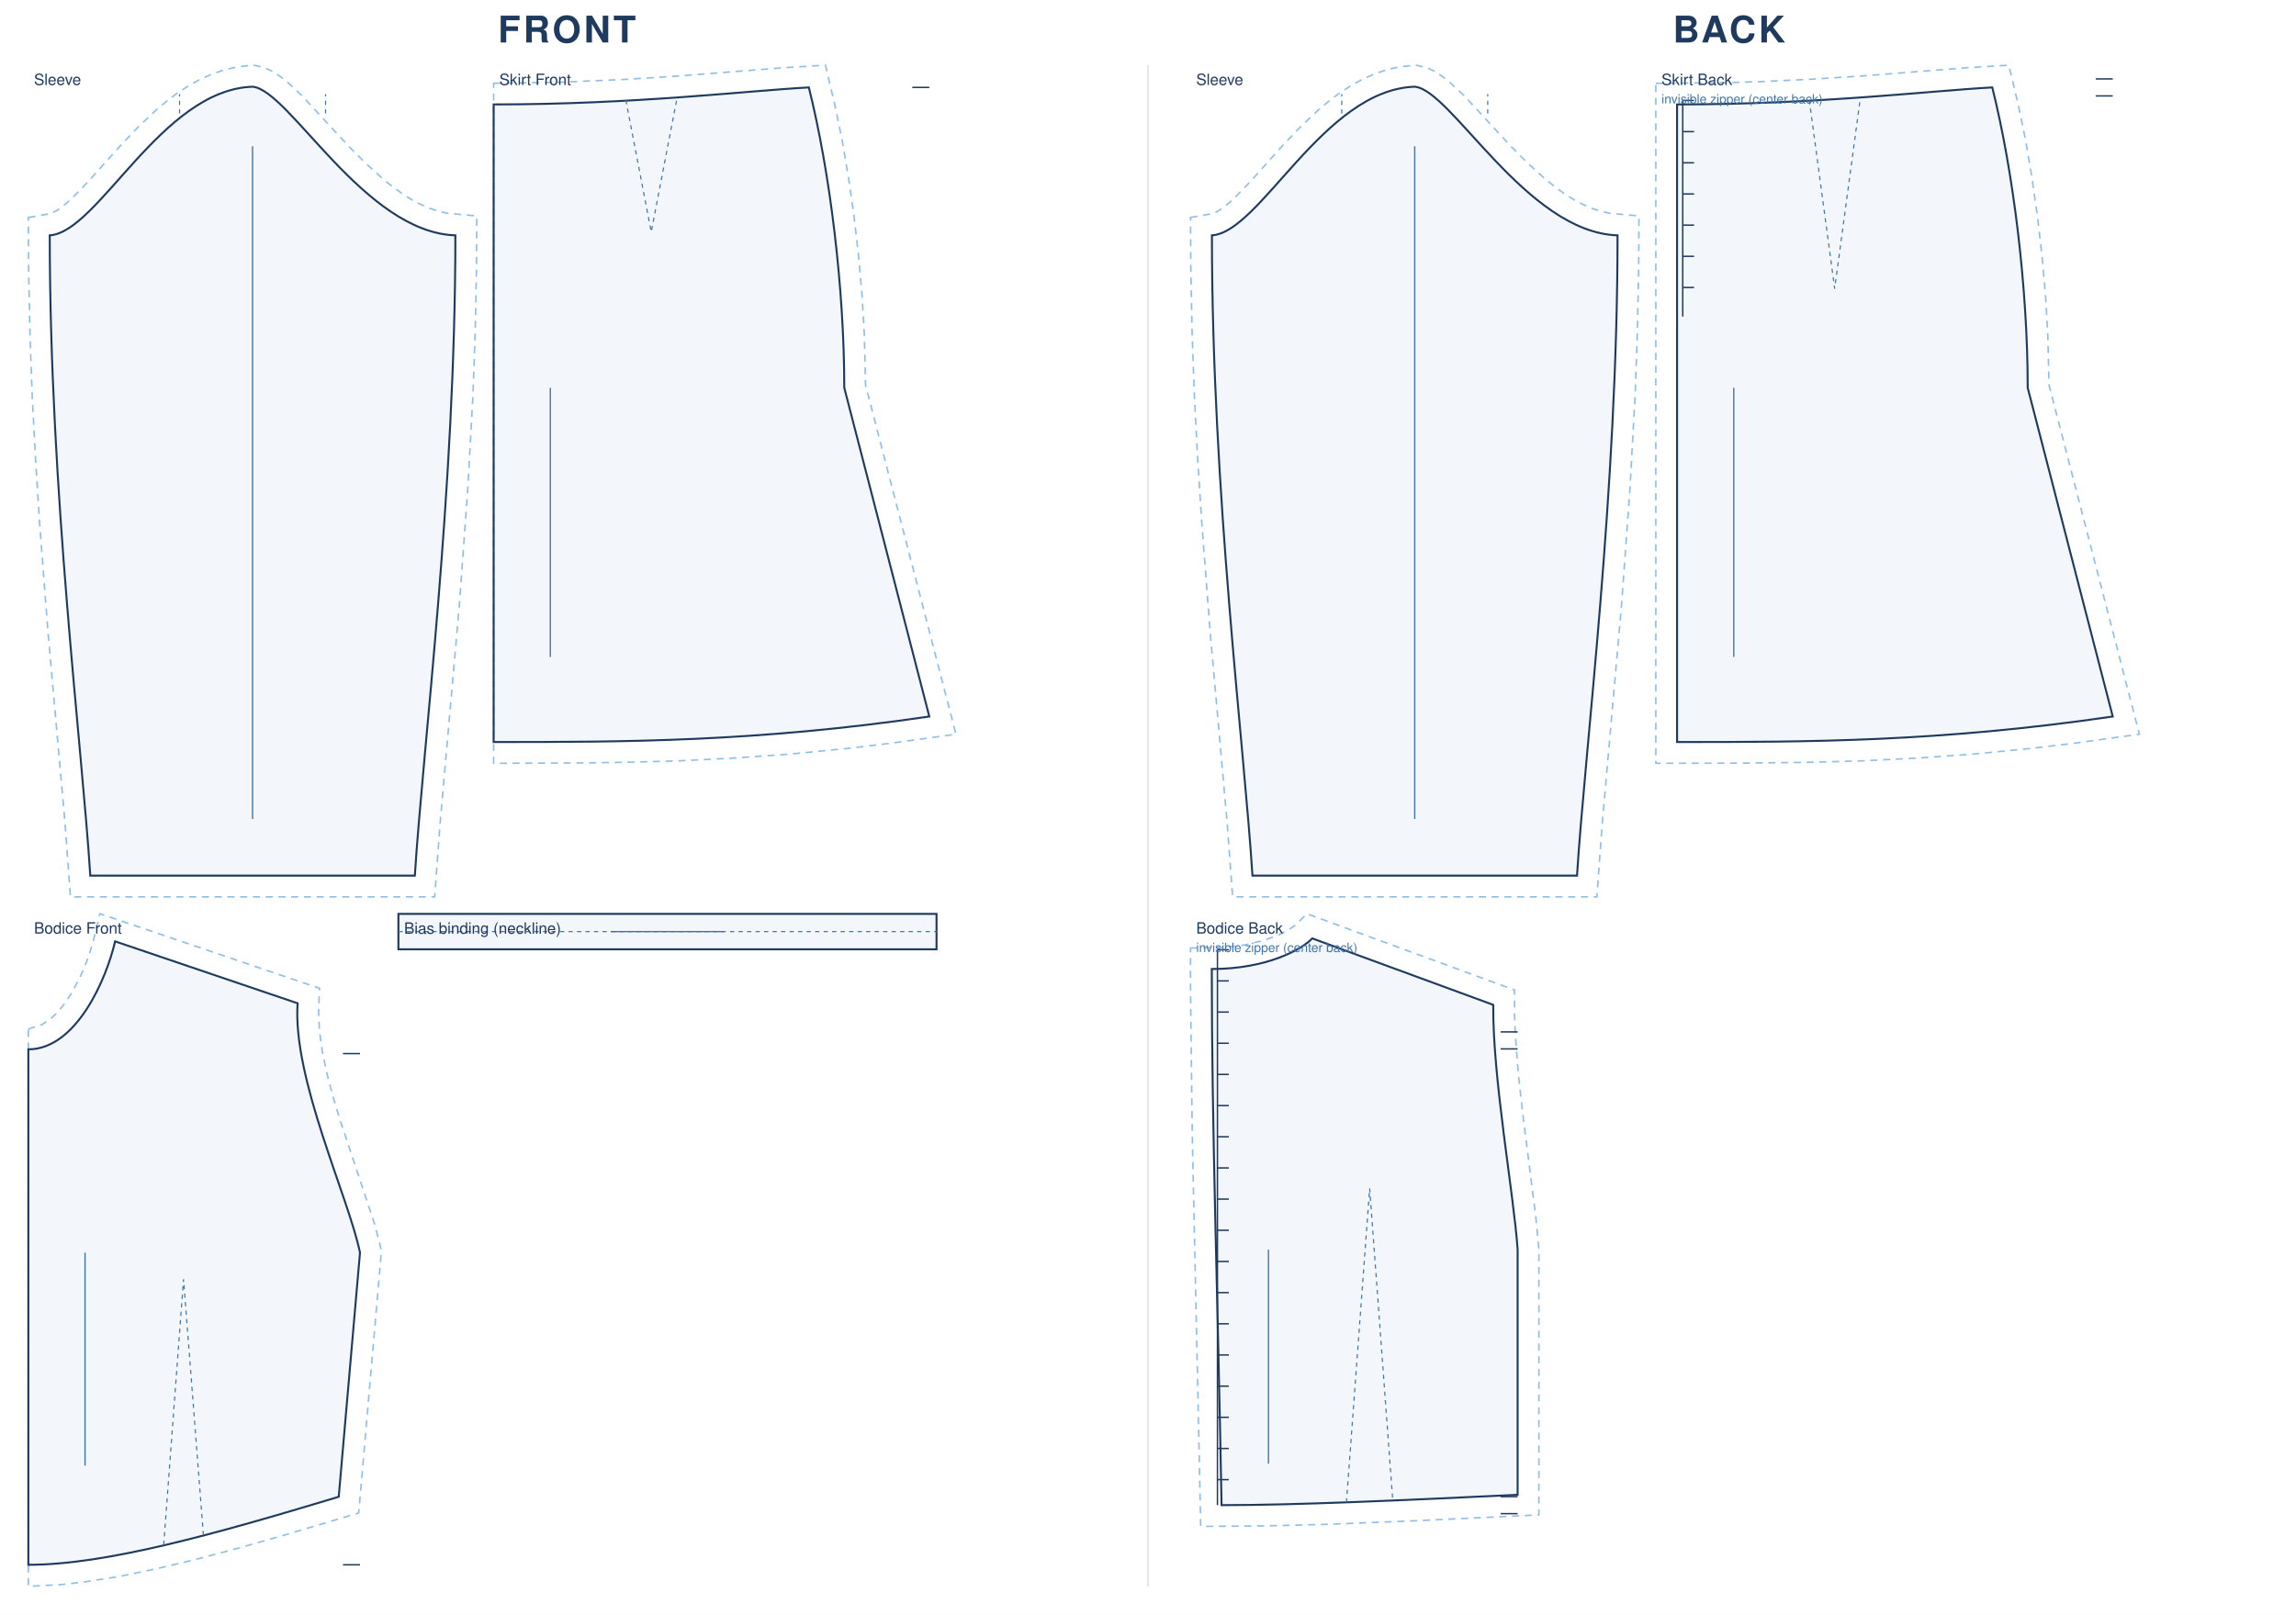
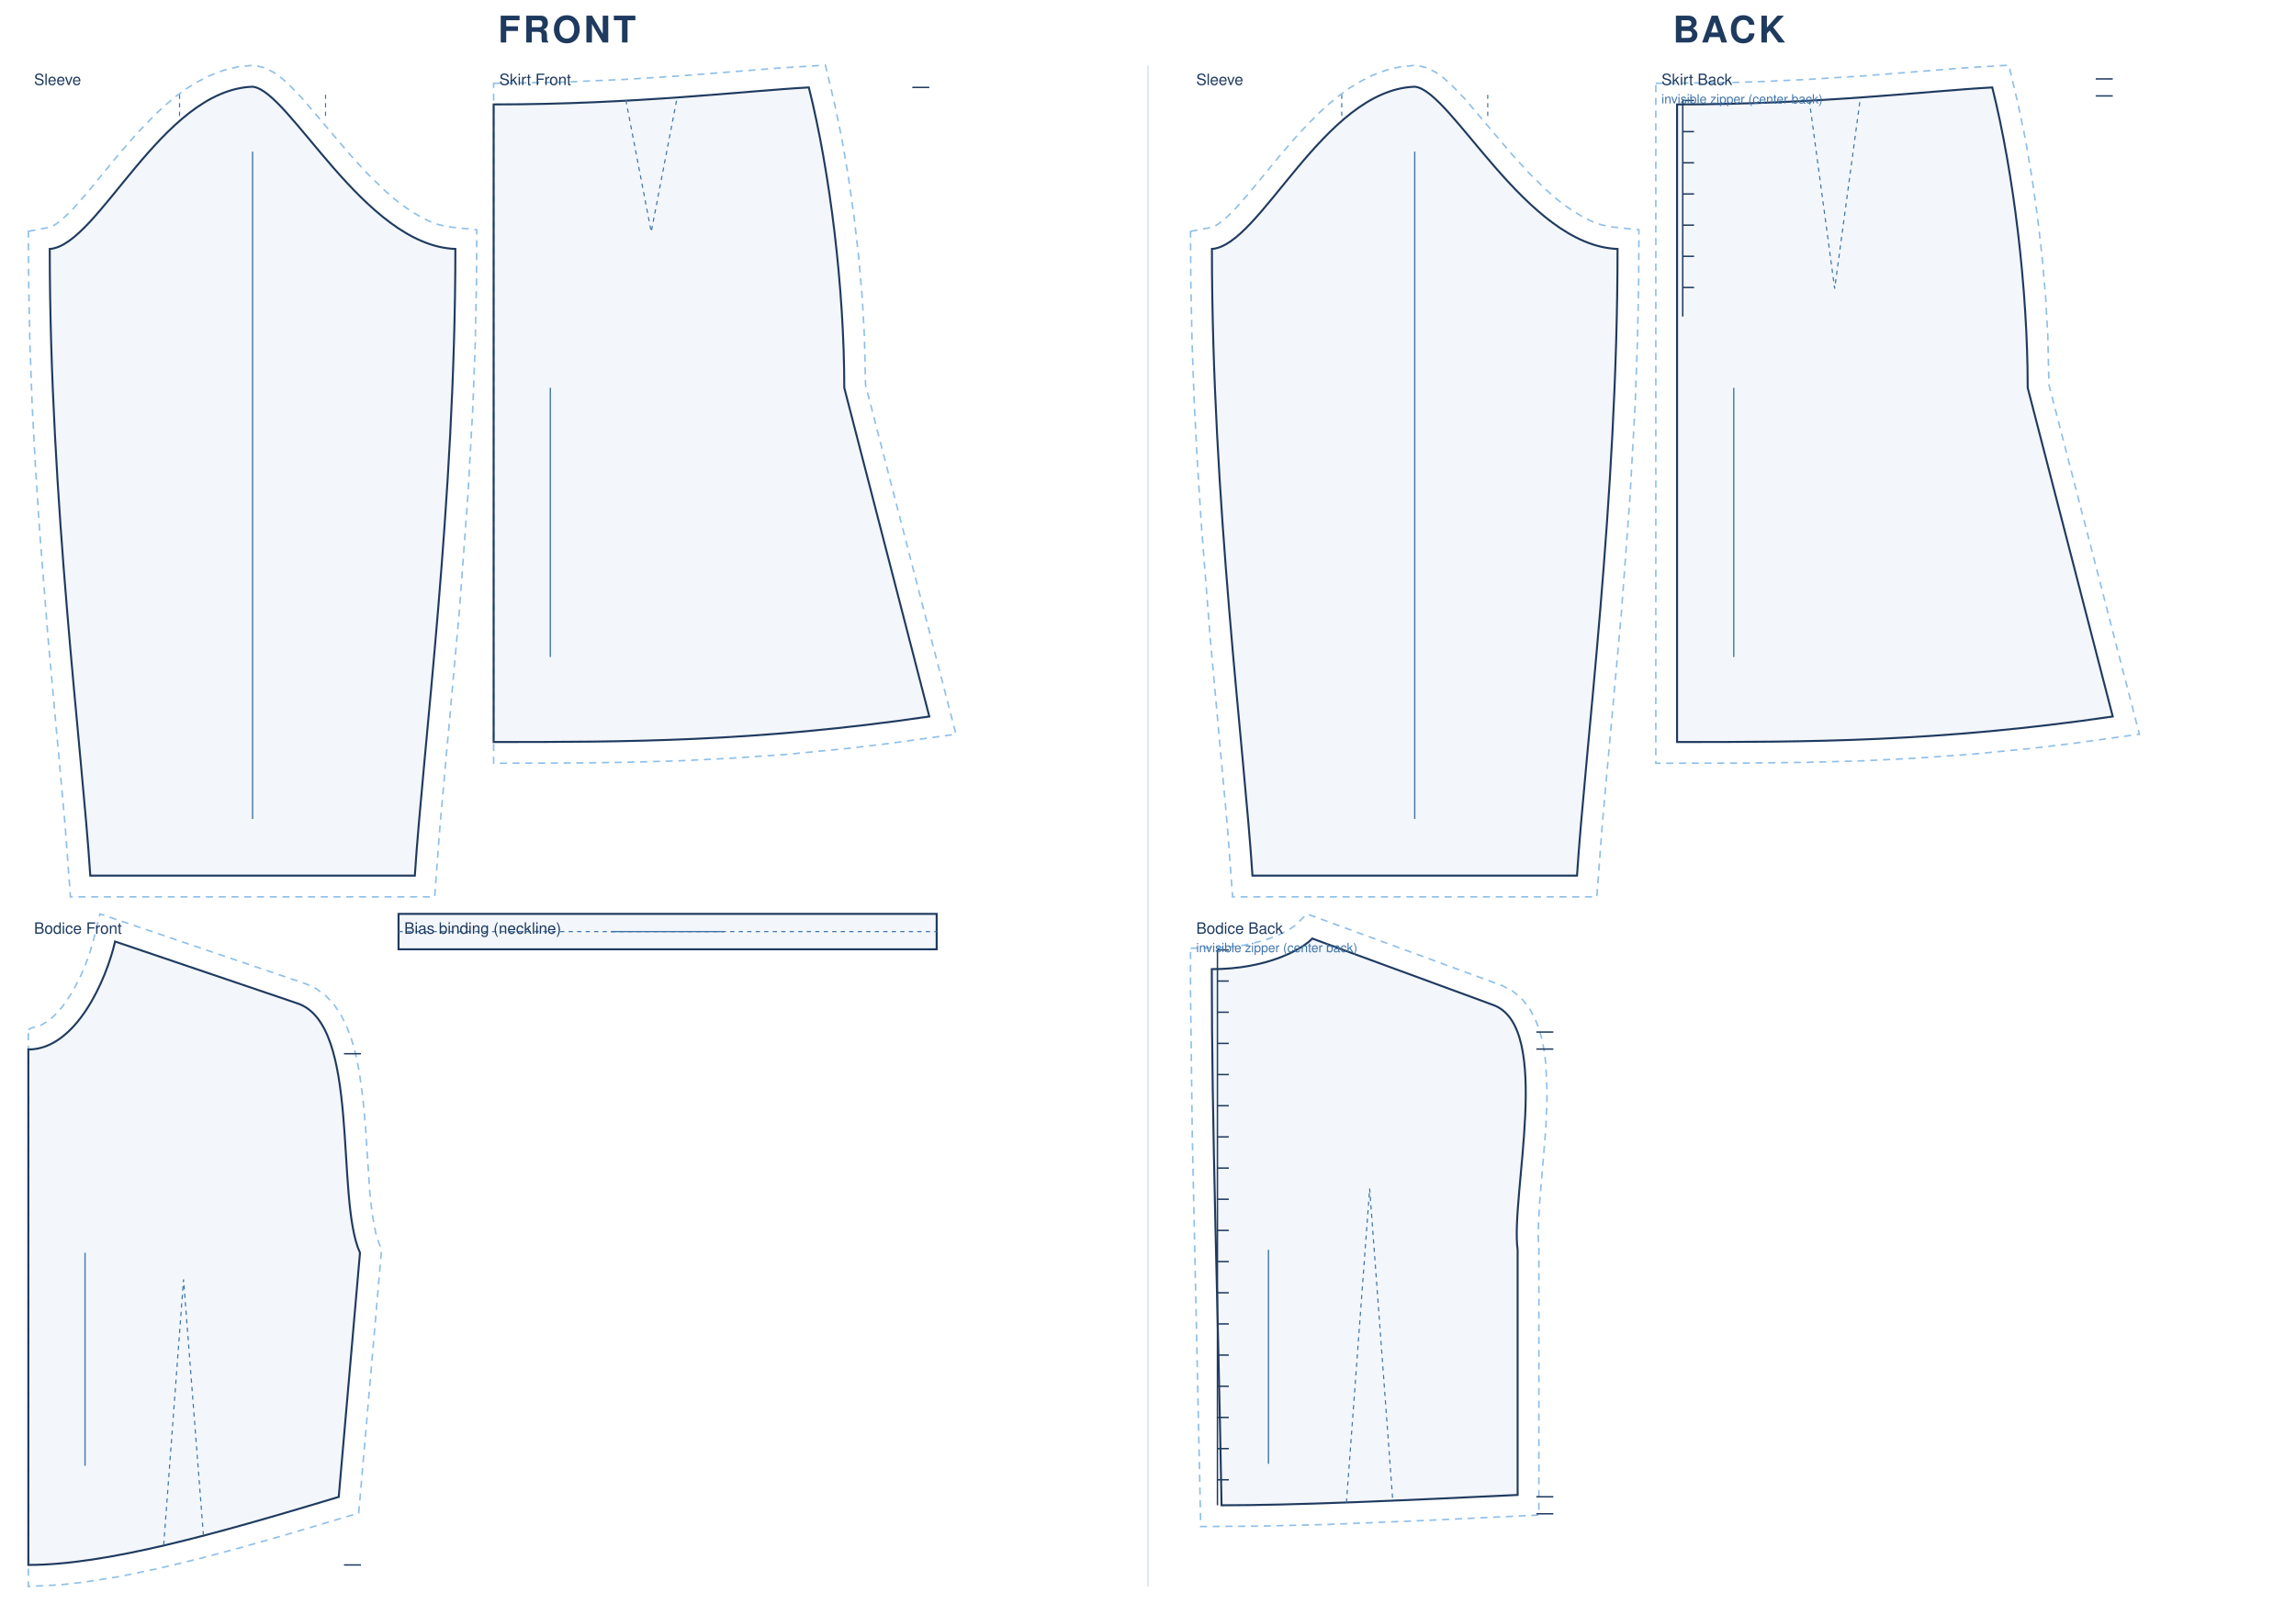
<svg xmlns="http://www.w3.org/2000/svg" viewBox="0 0 1620.0 1139.7" width="100%" role="img">
  <rect width="1620.0" height="1139.7" fill="#fff" />
  <text x="400.0" y="30" text-anchor="middle" font-family="Helvetica,Arial,sans-serif" font-size="26" font-weight="600" letter-spacing="2" fill="#1f3a5f">FRONT</text>
  <g transform="translate(20 46)">
-     <path transform="translate(158.2 15.2)" d="M -158.2 92.3 L -142.8 89.6 L -140.7 88.8 L -137.8 87.2 L -134.2 84.6 L -130.2 81.3 L -125.8 77.1 L -116.1 67.1 L -93.9 42.3 L -81.4 29.1 L -68.0 16.4 L -60.8 10.4 L -53.4 4.7 L -45.5 -0.4 L -37.4 -5.0 L -28.7 -8.9 L -19.7 -12.0 L -10.3 -14.1 L 1.0 -15.2 L 8.3 -13.5 L 14.3 -10.7 L 19.7 -7.1 L 24.8 -3.1 L 34.9 6.4 L 67.9 42.1 L 80.1 54.3 L 92.7 65.7 L 99.1 70.8 L 105.6 75.5 L 112.1 79.6 L 118.5 83.0 L 124.9 85.8 L 131.2 87.9 L 137.4 89.3 L 158.2 91.2 L 158.0 127.6 L 157.1 172.9 L 155.5 217.7 L 151.9 283.2 L 145.9 365.9 L 132.3 520.1 L 128.5 571.8 L -128.5 571.8 L -132.3 520.1 L -144.3 385.5 L -150.5 304.5 L -153.2 261.7 L -155.5 217.7 L -157.1 172.9 L -158.0 127.6 Z" fill="none" stroke="#8fbfe8" stroke-width="1.1" stroke-dasharray="5 4" />
-     <path transform="translate(158.2 15.2)" d="M -143.1 104.9 C -108.8 102.8 -64.4 2.1 0.0 0.0 C 25.8 2.1 78.7 102.8 143.1 104.9 C 143.1 285.6 120.2 466.4 114.5 556.8 L -114.5 556.8 C -120.2 466.4 -143.1 285.6 -143.1 104.9 Z" fill="rgba(63,116,168,.06)" stroke="#1f3a5f" stroke-width="1.4" />
-     <path transform="translate(158.2 15.2)" d="M -51.5 18.9 L -51.5 5.2 M 51.5 18.9 L 51.5 5.2" fill="none" stroke="#3f74a8" stroke-width="0.8" stroke-dasharray="3 3" />
-     <line transform="translate(158.2 15.2)" x1="0.0" y1="42.0" x2="0.0" y2="516.8" stroke="#3f74a8" stroke-width="0.9" />
+     <path transform="translate(158.2 15.2)" d="M -158.2 102.1 L -143.1 99.2 L -141.1 98.4 L -138.3 96.7 L -134.7 93.9 L -130.7 90.2 L -126.2 85.7 L -116.5 74.6 L -94.3 47.6 L -81.9 33.3 L -68.5 19.4 L -61.3 12.8 L -53.9 6.7 L -46.1 1.0 L -37.8 -4.0 L -29.2 -8.3 L -20.1 -11.7 L -10.5 -14.0 L 1.1 -15.2 L 8.6 -13.3 L 14.8 -10.2 L 20.2 -6.3 L 25.3 -1.9 L 35.3 8.5 L 68.3 47.4 L 80.5 60.8 L 93.2 73.2 L 99.6 78.8 L 106.1 83.9 L 112.6 88.3 L 119.0 92.1 L 125.3 95.2 L 131.5 97.4 L 137.6 98.8 L 158.2 101.0 L 158.0 136.8 L 157.1 181.1 L 155.5 224.9 L 151.9 289.1 L 145.9 370.1 L 132.3 520.9 L 128.5 571.8 L -128.5 571.8 L -132.3 520.9 L -144.3 389.2 L -150.5 309.9 L -153.2 268.0 L -155.5 224.9 L -157.1 181.1 L -158.0 136.8 Z" fill="none" stroke="#8fbfe8" stroke-width="1.1" stroke-dasharray="5 4" />
+     <path transform="translate(158.2 15.2)" d="M -143.1 114.5 C -108.8 112.2 -64.4 2.3 0.0 0.0 C 25.8 2.3 78.7 112.2 143.1 114.5 C 143.1 291.4 120.2 468.3 114.5 556.8 L -114.5 556.8 C -120.2 468.3 -143.1 291.4 -143.1 114.5 Z" fill="rgba(63,116,168,.06)" stroke="#1f3a5f" stroke-width="1.4" />
+     <path transform="translate(158.2 15.2)" d="M -51.5 20.6 L -51.5 5.7 M 51.5 20.6 L 51.5 5.7" fill="none" stroke="#3f74a8" stroke-width="0.8" stroke-dasharray="3 3" />
+     <line transform="translate(158.2 15.2)" x1="0.0" y1="45.8" x2="0.0" y2="516.8" stroke="#3f74a8" stroke-width="0.9" />
    <text transform="translate(158.2 15.2)" x="-154.2" y="-1.2" font-family="Helvetica,Arial,sans-serif" font-size="11" fill="#1f3a5f">Sleeve</text>
    <path transform="translate(328.3 27.7)" d="M 0.0 -14.9 L 47.7 -15.7 L 91.5 -17.6 L 131.0 -20.1 L 203.1 -25.8 L 234.1 -27.7 L 240.7 0.2 L 245.9 25.3 L 250.4 51.8 L 254.3 79.2 L 257.5 107.2 L 260.0 135.4 L 261.6 163.5 L 262.4 198.0 L 326.2 444.5 L 279.2 451.0 L 250.0 454.5 L 208.2 458.6 L 168.4 461.4 L 130.4 463.3 L 93.7 464.3 L 58.1 464.8 L 0.0 465.0 Z" fill="none" stroke="#8fbfe8" stroke-width="1.1" stroke-dasharray="5 4" />
    <path transform="translate(328.3 27.7)" d="M 0.0 0.0 C 100.1 0.0 178.0 -9.6 222.4 -12.0 C 237.4 48.0 247.4 130.0 247.4 200.0 L 307.4 432.0 C 184.5 450.0 92.2 450.0 0.0 450.0 L 0.0 0.0 Z" fill="rgba(63,116,168,.06)" stroke="#1f3a5f" stroke-width="1.4" />
    <path transform="translate(328.3 27.7)" d="M 93.3 -3.0 L 111.2 90.0 L 129.1 -3.0" fill="none" stroke="#3f74a8" stroke-width="0.8" stroke-dasharray="3 3" />
    <path transform="translate(328.3 27.7)" d="M 307.4 -12.0 L 295.4 -12.0" fill="none" stroke="#1f3a5f" stroke-width="1.0" />
    <line transform="translate(328.3 27.7)" x1="40.0" y1="200.0" x2="40.0" y2="390.0" stroke="#3f74a8" stroke-width="0.9" />
    <text transform="translate(328.3 27.7)" x="4.0" y="-13.7" font-family="Helvetica,Arial,sans-serif" font-size="11" fill="#1f3a5f">Skirt Front</text>
-     <path transform="translate(0.0 618.4)" d="M 0.0 62.1 L 2.3 61.0 L 6.9 59.9 L 9.2 58.9 L 14.0 56.0 L 16.4 54.0 L 18.9 51.7 L 23.8 46.3 L 30.6 36.4 L 36.5 25.2 L 39.9 17.5 L 42.7 10.0 L 45.8 -0.3 L 50.5 -19.5 L 205.4 33.1 L 204.8 50.6 L 205.4 63.4 L 207.4 77.5 L 210.5 92.6 L 214.6 108.4 L 219.4 124.4 L 244.1 198.9 L 247.4 211.1 L 249.1 218.7 L 233.1 403.4 L 180.4 419.1 L 149.4 427.9 L 119.7 435.8 L 91.3 442.6 L 64.4 448.2 L 38.9 452.2 L 22.8 454.0 L 0.0 455.2 L 0.0 89.8 Z" fill="none" stroke="#8fbfe8" stroke-width="1.1" stroke-dasharray="5 4" />
-     <path transform="translate(0.0 618.4)" d="M 0.0 76.2 C 33.7 76.2 55.1 26.7 61.2 0.0 L 190.0 43.7 C 186.2 96.5 226.1 181.0 234.0 219.7 L 219.0 392.0 C 131.4 418.4 54.8 440.0 0.0 440.0 C 0.0 294.5 0.0 185.3 0.0 76.2 Z" fill="rgba(63,116,168,.06)" stroke="#1f3a5f" stroke-width="1.4" />
-     <path transform="translate(0.0 618.4)" d="M 95.5 425.9 L 109.5 238.5 L 123.5 418.8" fill="none" stroke="#3f74a8" stroke-width="0.8" stroke-dasharray="3 3" />
-     <path transform="translate(0.0 618.4)" d="M 234.0 79.2 L 222.0 79.2 M 234.0 440.0 L 222.0 440.0" fill="none" stroke="#1f3a5f" stroke-width="1.0" />
-     <line transform="translate(0.0 618.4)" x1="40.0" y1="219.7" x2="40.0" y2="370.0" stroke="#3f74a8" stroke-width="0.9" />
-     <text transform="translate(0.0 618.4)" x="4.0" y="-5.5" font-family="Helvetica,Arial,sans-serif" font-size="11" fill="#1f3a5f">Bodice Front</text>
-     <path transform="translate(261.1 599.0)" d="M 0.0 0.0 L 379.7 0.0 L 379.7 25.0 L 0.0 25.0 Z" fill="rgba(63,116,168,.06)" stroke="#1f3a5f" stroke-width="1.4" />
-     <path transform="translate(261.1 599.0)" d="M 0.0 12.5 L 379.7 12.5" fill="none" stroke="#3f74a8" stroke-width="0.8" stroke-dasharray="3 3" />
-     <line transform="translate(261.1 599.0)" x1="149.8" y1="12.5" x2="229.8" y2="12.5" stroke="#3f74a8" stroke-width="0.9" />
-     <text transform="translate(261.1 599.0)" x="4.0" y="14.0" font-family="Helvetica,Arial,sans-serif" font-size="11" fill="#1f3a5f">Bias binding (neckline)</text>
+     <path transform="translate(0.0 618.5)" d="M 0.0 62.1 L 2.3 61.0 L 6.9 59.9 L 9.2 58.9 L 14.0 56.0 L 16.4 54.0 L 18.9 51.7 L 23.8 46.3 L 30.6 36.4 L 36.5 25.2 L 39.9 17.5 L 42.7 10.0 L 45.8 -0.3 L 50.5 -19.5 L 195.6 29.8 L 203.0 33.2 L 210.0 38.4 L 215.8 44.7 L 220.5 51.7 L 224.3 59.3 L 227.4 67.3 L 230.0 75.6 L 232.0 84.4 L 233.7 93.4 L 236.2 112.0 L 237.9 131.1 L 240.9 176.7 L 242.6 192.2 L 244.9 204.8 L 246.2 209.7 L 249.2 217.6 L 233.1 403.4 L 180.4 419.1 L 149.4 427.9 L 119.7 435.8 L 91.3 442.6 L 64.4 448.2 L 38.9 452.2 L 22.8 454.0 L 0.0 455.2 L 0.0 89.8 Z" fill="none" stroke="#8fbfe8" stroke-width="1.1" stroke-dasharray="5 4" />
+     <path transform="translate(0.0 618.5)" d="M 0.0 76.2 C 33.7 76.2 55.1 26.7 61.2 0.0 L 190.0 43.7 C 234.7 58.9 216.4 181.0 234.0 219.7 L 219.0 392.0 C 131.4 418.4 54.8 440.0 0.0 440.0 C 0.0 294.5 0.0 185.3 0.0 76.2 Z" fill="rgba(63,116,168,.06)" stroke="#1f3a5f" stroke-width="1.4" />
+     <path transform="translate(0.0 618.5)" d="M 95.5 425.9 L 109.5 238.5 L 123.5 418.8" fill="none" stroke="#3f74a8" stroke-width="0.8" stroke-dasharray="3 3" />
+     <path transform="translate(0.0 618.5)" d="M 234.7 79.2 L 222.7 79.2 M 234.7 440.0 L 222.7 440.0" fill="none" stroke="#1f3a5f" stroke-width="1.0" />
+     <line transform="translate(0.0 618.5)" x1="40.0" y1="219.7" x2="40.0" y2="370.0" stroke="#3f74a8" stroke-width="0.9" />
+     <text transform="translate(0.0 618.5)" x="4.0" y="-5.5" font-family="Helvetica,Arial,sans-serif" font-size="11" fill="#1f3a5f">Bodice Front</text>
+     <path transform="translate(261.2 599.0)" d="M 0.0 0.0 L 379.7 0.0 L 379.7 25.0 L 0.0 25.0 Z" fill="rgba(63,116,168,.06)" stroke="#1f3a5f" stroke-width="1.4" />
+     <path transform="translate(261.2 599.0)" d="M 0.0 12.5 L 379.7 12.5" fill="none" stroke="#3f74a8" stroke-width="0.8" stroke-dasharray="3 3" />
+     <line transform="translate(261.2 599.0)" x1="149.8" y1="12.5" x2="229.8" y2="12.5" stroke="#3f74a8" stroke-width="0.9" />
+     <text transform="translate(261.2 599.0)" x="4.0" y="14.0" font-family="Helvetica,Arial,sans-serif" font-size="11" fill="#1f3a5f">Bias binding (neckline)</text>
  </g>
  <text x="1220.0" y="30" text-anchor="middle" font-family="Helvetica,Arial,sans-serif" font-size="26" font-weight="600" letter-spacing="2" fill="#1f3a5f">BACK</text>
  <g transform="translate(840 46)">
-     <path transform="translate(158.2 15.2)" d="M -158.2 92.3 L -142.8 89.6 L -140.7 88.8 L -137.8 87.2 L -134.2 84.6 L -130.2 81.3 L -125.8 77.1 L -116.1 67.1 L -93.9 42.3 L -81.4 29.1 L -68.0 16.4 L -60.8 10.4 L -53.4 4.7 L -45.5 -0.4 L -37.4 -5.0 L -28.7 -8.9 L -19.7 -12.0 L -10.3 -14.1 L 1.0 -15.2 L 8.3 -13.5 L 14.3 -10.7 L 19.7 -7.1 L 24.8 -3.1 L 34.9 6.4 L 67.9 42.1 L 80.1 54.3 L 92.7 65.7 L 99.1 70.8 L 105.6 75.5 L 112.1 79.6 L 118.5 83.0 L 124.9 85.8 L 131.2 87.9 L 137.4 89.3 L 158.2 91.2 L 158.0 127.6 L 157.1 172.9 L 155.5 217.7 L 151.9 283.2 L 145.9 365.9 L 132.3 520.1 L 128.5 571.8 L -128.5 571.8 L -132.3 520.1 L -144.3 385.5 L -150.5 304.5 L -153.2 261.7 L -155.5 217.7 L -157.1 172.9 L -158.0 127.6 Z" fill="none" stroke="#8fbfe8" stroke-width="1.1" stroke-dasharray="5 4" />
-     <path transform="translate(158.2 15.2)" d="M -143.1 104.9 C -108.8 102.8 -64.4 2.1 0.0 0.0 C 25.8 2.1 78.7 102.8 143.1 104.9 C 143.1 285.6 120.2 466.4 114.5 556.8 L -114.5 556.8 C -120.2 466.4 -143.1 285.6 -143.1 104.9 Z" fill="rgba(63,116,168,.06)" stroke="#1f3a5f" stroke-width="1.4" />
-     <path transform="translate(158.2 15.2)" d="M -51.5 18.9 L -51.5 5.2 M 51.5 18.9 L 51.5 5.2" fill="none" stroke="#3f74a8" stroke-width="0.8" stroke-dasharray="3 3" />
-     <line transform="translate(158.2 15.2)" x1="0.0" y1="42.0" x2="0.0" y2="516.8" stroke="#3f74a8" stroke-width="0.9" />
+     <path transform="translate(158.2 15.2)" d="M -158.2 102.1 L -143.1 99.2 L -141.1 98.4 L -138.3 96.7 L -134.7 93.9 L -130.7 90.2 L -126.2 85.7 L -116.5 74.6 L -94.3 47.6 L -81.9 33.3 L -68.5 19.4 L -61.3 12.8 L -53.9 6.7 L -46.1 1.0 L -37.8 -4.0 L -29.2 -8.3 L -20.1 -11.7 L -10.5 -14.0 L 1.1 -15.2 L 8.6 -13.3 L 14.8 -10.2 L 20.2 -6.3 L 25.3 -1.9 L 35.3 8.5 L 68.3 47.4 L 80.5 60.8 L 93.2 73.2 L 99.6 78.8 L 106.1 83.9 L 112.6 88.3 L 119.0 92.1 L 125.3 95.2 L 131.5 97.4 L 137.6 98.8 L 158.2 101.0 L 158.0 136.8 L 157.1 181.1 L 155.5 224.9 L 151.9 289.1 L 145.9 370.1 L 132.3 520.9 L 128.5 571.8 L -128.5 571.8 L -132.3 520.9 L -144.3 389.2 L -150.5 309.9 L -153.2 268.0 L -155.5 224.9 L -157.1 181.1 L -158.0 136.8 Z" fill="none" stroke="#8fbfe8" stroke-width="1.1" stroke-dasharray="5 4" />
+     <path transform="translate(158.2 15.2)" d="M -143.1 114.5 C -108.8 112.2 -64.4 2.3 0.0 0.0 C 25.8 2.3 78.7 112.2 143.1 114.5 C 143.1 291.4 120.2 468.3 114.5 556.8 L -114.5 556.8 C -120.2 468.3 -143.1 291.4 -143.1 114.5 Z" fill="rgba(63,116,168,.06)" stroke="#1f3a5f" stroke-width="1.4" />
+     <path transform="translate(158.2 15.2)" d="M -51.5 20.6 L -51.5 5.7 M 51.5 20.6 L 51.5 5.7" fill="none" stroke="#3f74a8" stroke-width="0.8" stroke-dasharray="3 3" />
+     <line transform="translate(158.2 15.2)" x1="0.0" y1="45.8" x2="0.0" y2="516.8" stroke="#3f74a8" stroke-width="0.9" />
    <text transform="translate(158.2 15.2)" x="-154.2" y="-1.2" font-family="Helvetica,Arial,sans-serif" font-size="11" fill="#1f3a5f">Sleeve</text>
    <path transform="translate(343.3 27.7)" d="M -15.0 -14.9 L 36.1 -15.4 L 59.0 -16.1 L 91.5 -17.6 L 131.0 -20.1 L 203.1 -25.8 L 234.1 -27.7 L 240.7 0.2 L 245.9 25.3 L 250.4 51.8 L 254.3 79.2 L 257.5 107.2 L 260.0 135.4 L 261.6 163.5 L 262.4 198.0 L 326.2 444.5 L 279.2 451.0 L 250.0 454.5 L 208.2 458.6 L 168.4 461.4 L 130.4 463.3 L 93.7 464.3 L 46.3 464.9 L -15.0 465.0 Z" fill="none" stroke="#8fbfe8" stroke-width="1.1" stroke-dasharray="5 4" />
    <path transform="translate(343.3 27.7)" d="M 0.0 0.0 C 100.1 0.0 178.0 -9.6 222.4 -12.0 C 237.4 48.0 247.4 130.0 247.4 200.0 L 307.4 432.0 C 184.5 450.0 92.2 450.0 0.0 450.0 L 0.0 0.0 Z" fill="rgba(63,116,168,.06)" stroke="#1f3a5f" stroke-width="1.4" />
    <path transform="translate(343.3 27.7)" d="M 93.3 -3.0 L 111.2 130.0 L 129.1 -3.0" fill="none" stroke="#3f74a8" stroke-width="0.8" stroke-dasharray="3 3" />
    <path transform="translate(343.3 27.7)" d="M 307.4 -18.0 L 295.4 -18.0 M 307.4 -6.0 L 295.4 -6.0 M 4.0 -2.8 L 4.0 149.7 M 4.0 -2.8 L 12.0 -2.8 M 4.0 19.2 L 12.0 19.2 M 4.0 41.2 L 12.0 41.2 M 4.0 63.2 L 12.0 63.2 M 4.0 85.2 L 12.0 85.2 M 4.0 107.2 L 12.0 107.2 M 4.0 129.2 L 12.0 129.2" fill="none" stroke="#1f3a5f" stroke-width="1.0" />
    <line transform="translate(343.3 27.7)" x1="40.0" y1="200.0" x2="40.0" y2="390.0" stroke="#3f74a8" stroke-width="0.9" />
    <text transform="translate(343.3 27.7)" x="-11.0" y="-13.7" font-family="Helvetica,Arial,sans-serif" font-size="11" fill="#1f3a5f">Skirt Back</text>
    <text transform="translate(343.3 27.7)" x="-11.0" y="-0.7" font-family="Helvetica,Arial,sans-serif" font-size="9" fill="#3f74a8">invisible zipper (center back)</text>
-     <path transform="translate(15.0 616.3)" d="M -15.0 6.8 L 4.4 6.5 L 12.6 6.0 L 23.9 4.5 L 36.7 1.4 L 47.0 -2.4 L 54.6 -6.3 L 59.1 -9.4 L 67.1 -17.4 L 213.6 36.4 L 213.6 53.3 L 214.1 66.9 L 216.4 96.8 L 220.0 128.6 L 228.5 195.6 L 230.8 219.1 L 230.8 406.9 L 146.3 410.9 L 82.8 413.5 L 35.0 414.7 L -7.8 415.0 L -13.8 136.8 L -15.0 35.8 Z" fill="none" stroke="#8fbfe8" stroke-width="1.1" stroke-dasharray="5 4" />
-     <path transform="translate(15.0 616.3)" d="M 0.0 21.6 C 39.0 21.6 63.8 7.6 70.9 0.0 L 198.6 46.9 C 198.1 98.7 213.3 181.7 215.8 219.7 L 215.8 392.7 C 132.2 396.7 59.1 400.0 6.9 400.0 C 4.2 248.6 0.0 135.1 0.0 21.6 Z" fill="rgba(63,116,168,.06)" stroke="#1f3a5f" stroke-width="1.4" />
-     <path transform="translate(15.0 616.3)" d="M 95.0 398.1 L 111.4 176.5 L 127.7 396.8" fill="none" stroke="#3f74a8" stroke-width="0.8" stroke-dasharray="3 3" />
-     <path transform="translate(15.0 616.3)" d="M 215.8 66.0 L 203.8 66.0 M 215.8 78.0 L 203.8 78.0 M 215.8 394.0 L 203.8 394.0 M 215.8 406.0 L 203.8 406.0 M 4.0 8.0 L 4.0 400.0 M 4.0 8.0 L 12.0 8.0 M 4.0 30.0 L 12.0 30.0 M 4.0 52.0 L 12.0 52.0 M 4.0 74.0 L 12.0 74.0 M 4.0 96.0 L 12.0 96.0 M 4.0 118.0 L 12.0 118.0 M 4.0 140.0 L 12.0 140.0 M 4.0 162.0 L 12.0 162.0 M 4.0 184.0 L 12.0 184.0 M 4.0 206.0 L 12.0 206.0 M 4.0 228.0 L 12.0 228.0 M 4.0 250.0 L 12.0 250.0 M 4.0 272.0 L 12.0 272.0 M 4.0 294.0 L 12.0 294.0 M 4.0 316.0 L 12.0 316.0 M 4.0 338.0 L 12.0 338.0 M 4.0 360.0 L 12.0 360.0 M 4.0 382.0 L 12.0 382.0" fill="none" stroke="#1f3a5f" stroke-width="1.0" />
-     <line transform="translate(15.0 616.3)" x1="40.0" y1="219.7" x2="40.0" y2="370.7" stroke="#3f74a8" stroke-width="0.9" />
-     <text transform="translate(15.0 616.3)" x="-11.0" y="-3.4" font-family="Helvetica,Arial,sans-serif" font-size="11" fill="#1f3a5f">Bodice Back</text>
-     <text transform="translate(15.0 616.3)" x="-11.0" y="9.6" font-family="Helvetica,Arial,sans-serif" font-size="9" fill="#3f74a8">invisible zipper (center back)</text>
+     <path transform="translate(15.0 616.4)" d="M -15.0 6.8 L 4.4 6.5 L 12.6 6.0 L 23.9 4.5 L 36.7 1.4 L 47.0 -2.4 L 54.6 -6.3 L 59.1 -9.4 L 67.1 -17.4 L 204.6 33.1 L 211.8 36.7 L 218.5 42.2 L 223.8 48.7 L 227.8 56.0 L 230.9 63.6 L 233.1 71.7 L 234.7 80.1 L 235.7 88.7 L 236.5 106.8 L 236.5 116.1 L 235.6 135.0 L 231.2 188.2 L 230.2 208.6 L 230.8 219.0 L 230.8 406.9 L 146.3 410.9 L 82.8 413.5 L 35.0 414.7 L -7.8 415.0 L -13.8 136.8 L -15.0 35.8 Z" fill="none" stroke="#8fbfe8" stroke-width="1.1" stroke-dasharray="5 4" />
+     <path transform="translate(15.0 616.4)" d="M 0.0 21.6 C 39.0 21.6 63.8 7.6 70.9 0.0 L 198.6 46.9 C 241.0 62.4 210.6 181.7 215.8 219.7 L 215.8 392.7 C 132.2 396.7 59.1 400.0 6.9 400.0 C 4.2 248.6 0.0 135.1 0.0 21.6 Z" fill="rgba(63,116,168,.06)" stroke="#1f3a5f" stroke-width="1.4" />
+     <path transform="translate(15.0 616.4)" d="M 95.0 398.1 L 111.4 176.5 L 127.7 396.8" fill="none" stroke="#3f74a8" stroke-width="0.8" stroke-dasharray="3 3" />
+     <path transform="translate(15.0 616.4)" d="M 241.0 66.0 L 229.0 66.0 M 241.0 78.0 L 229.0 78.0 M 241.0 394.0 L 229.0 394.0 M 241.0 406.0 L 229.0 406.0 M 4.0 8.0 L 4.0 400.0 M 4.0 8.0 L 12.0 8.0 M 4.0 30.0 L 12.0 30.0 M 4.0 52.0 L 12.0 52.0 M 4.0 74.0 L 12.0 74.0 M 4.0 96.0 L 12.0 96.0 M 4.0 118.0 L 12.0 118.0 M 4.0 140.0 L 12.0 140.0 M 4.0 162.0 L 12.0 162.0 M 4.0 184.0 L 12.0 184.0 M 4.0 206.0 L 12.0 206.0 M 4.0 228.0 L 12.0 228.0 M 4.0 250.0 L 12.0 250.0 M 4.0 272.0 L 12.0 272.0 M 4.0 294.0 L 12.0 294.0 M 4.0 316.0 L 12.0 316.0 M 4.0 338.0 L 12.0 338.0 M 4.0 360.0 L 12.0 360.0 M 4.0 382.0 L 12.0 382.0" fill="none" stroke="#1f3a5f" stroke-width="1.0" />
+     <line transform="translate(15.0 616.4)" x1="40.0" y1="219.7" x2="40.0" y2="370.7" stroke="#3f74a8" stroke-width="0.9" />
+     <text transform="translate(15.0 616.4)" x="-11.0" y="-3.4" font-family="Helvetica,Arial,sans-serif" font-size="11" fill="#1f3a5f">Bodice Back</text>
+     <text transform="translate(15.0 616.4)" x="-11.0" y="9.6" font-family="Helvetica,Arial,sans-serif" font-size="9" fill="#3f74a8">invisible zipper (center back)</text>
  </g>
  <line x1="810.0" y1="46" x2="810.0" y2="1119.7" stroke="#d8e2ee" stroke-width="1" />
</svg>
